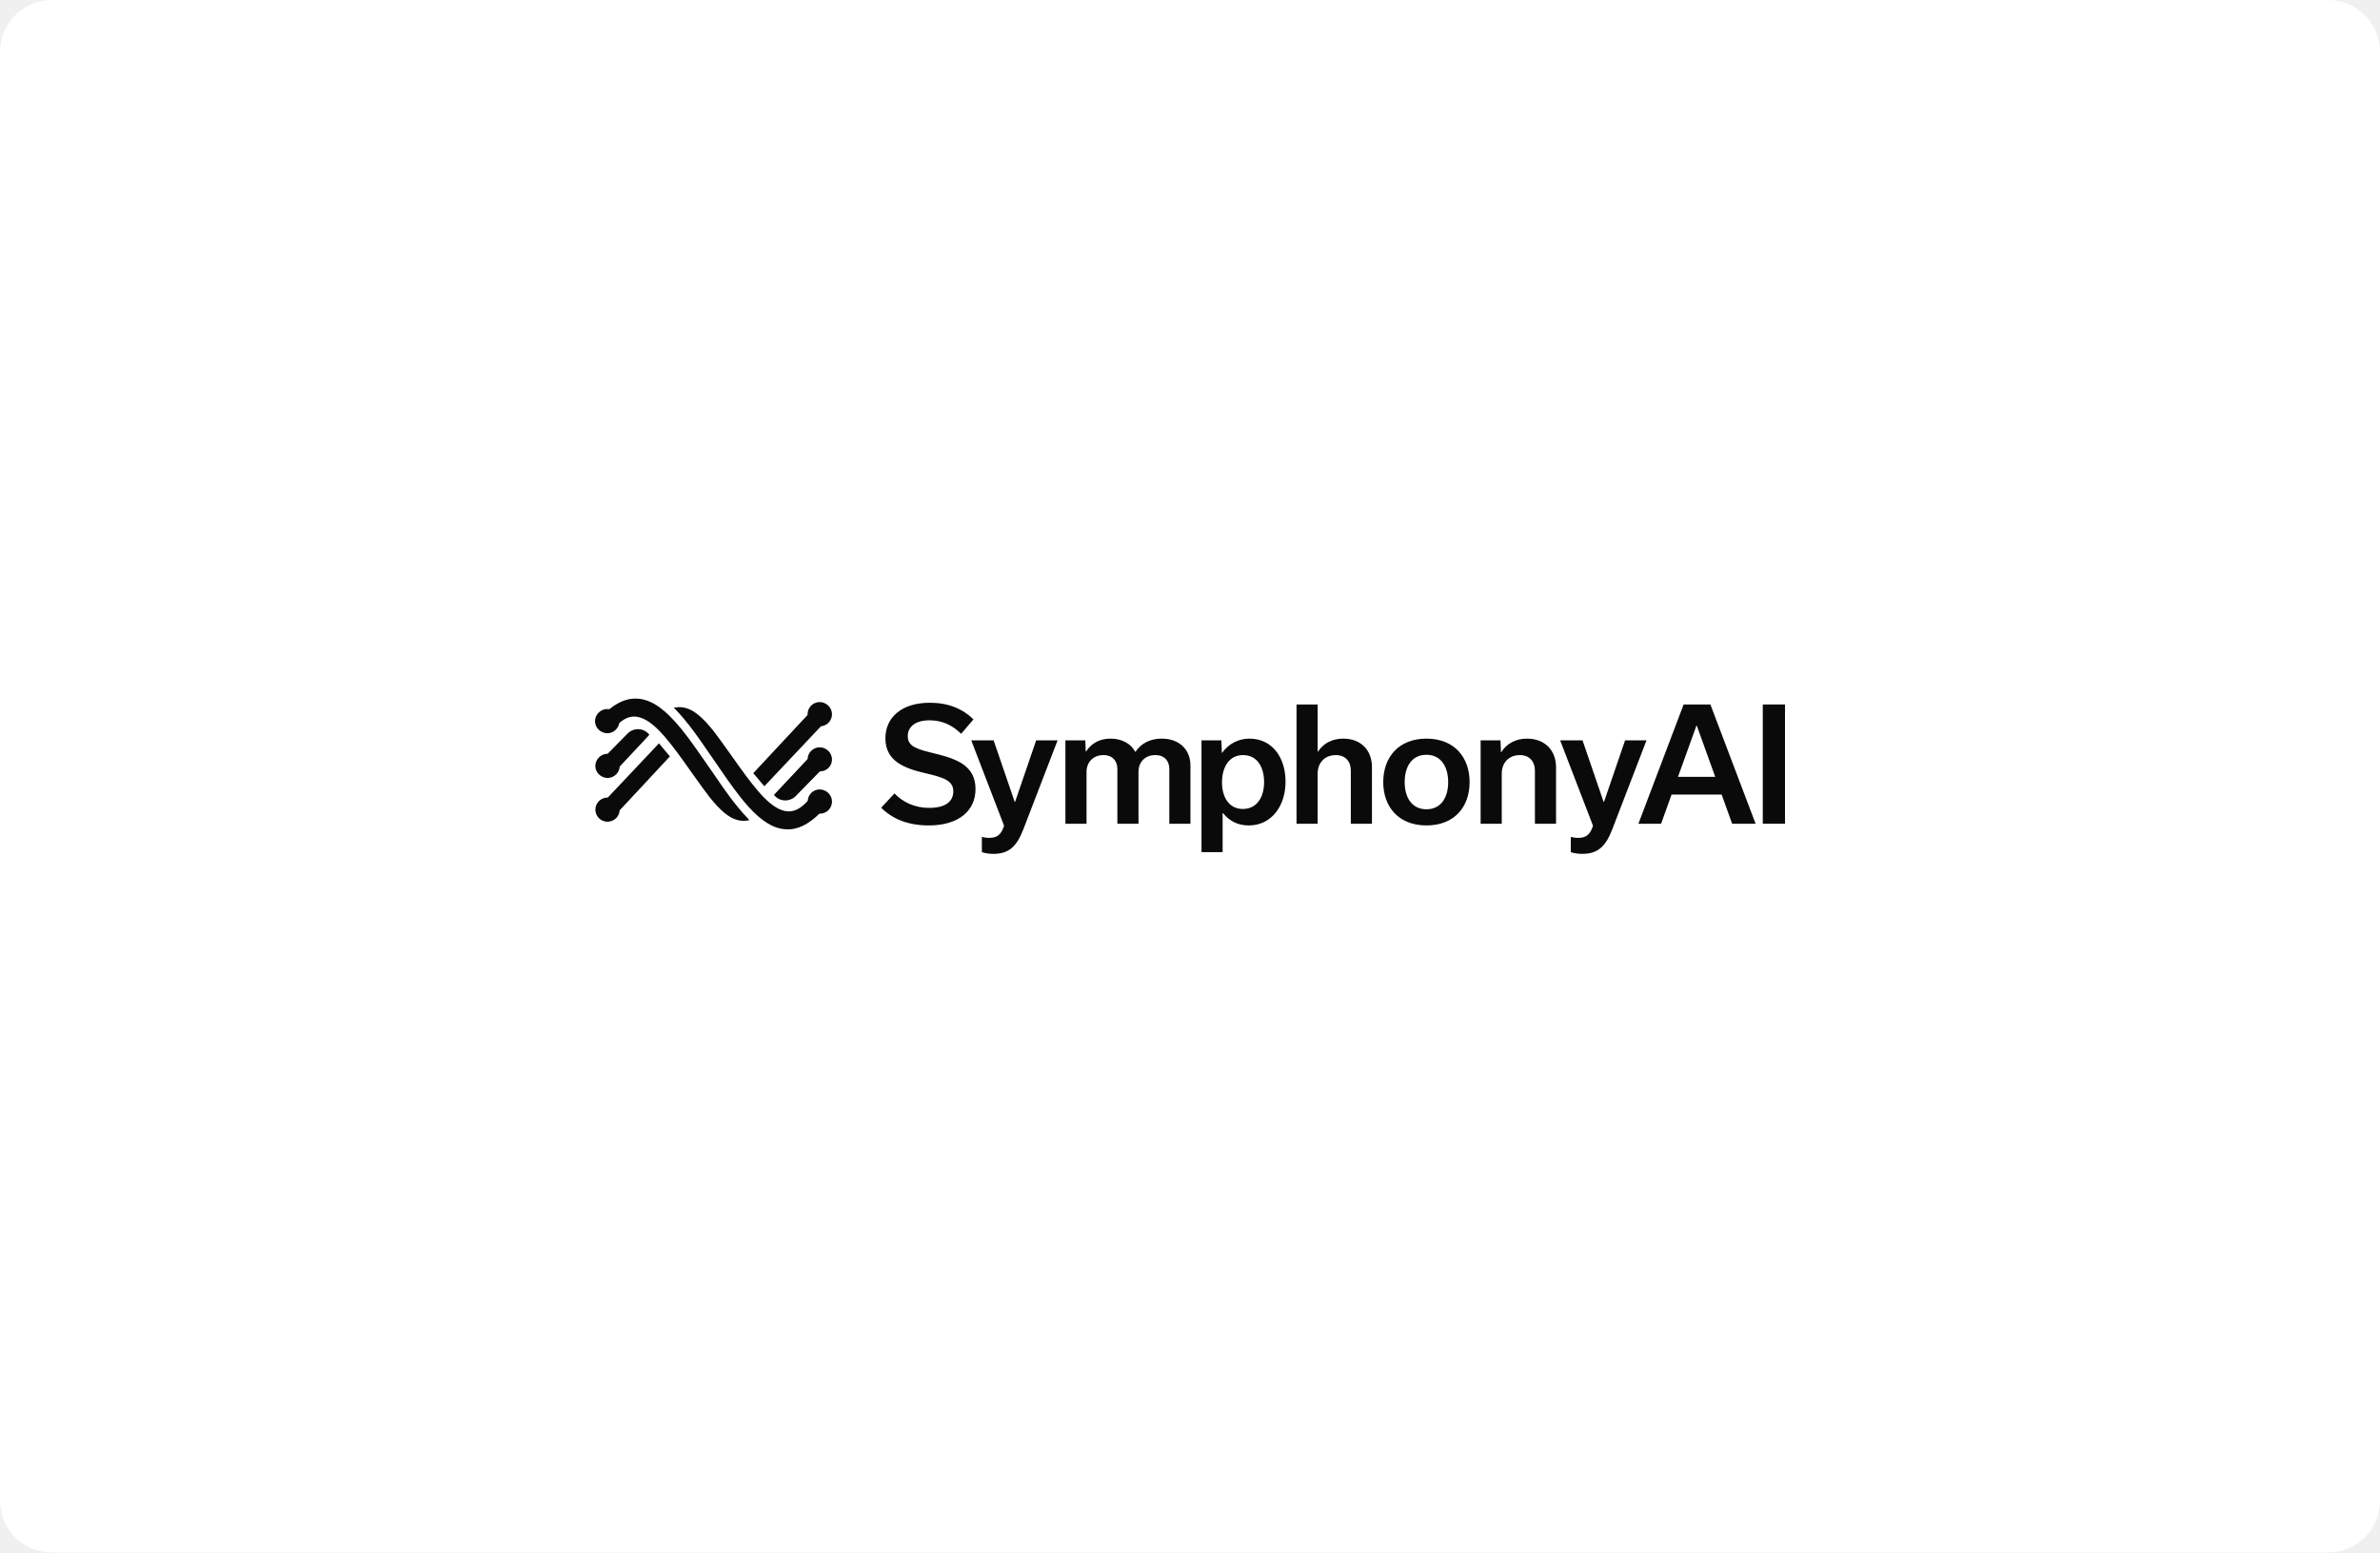
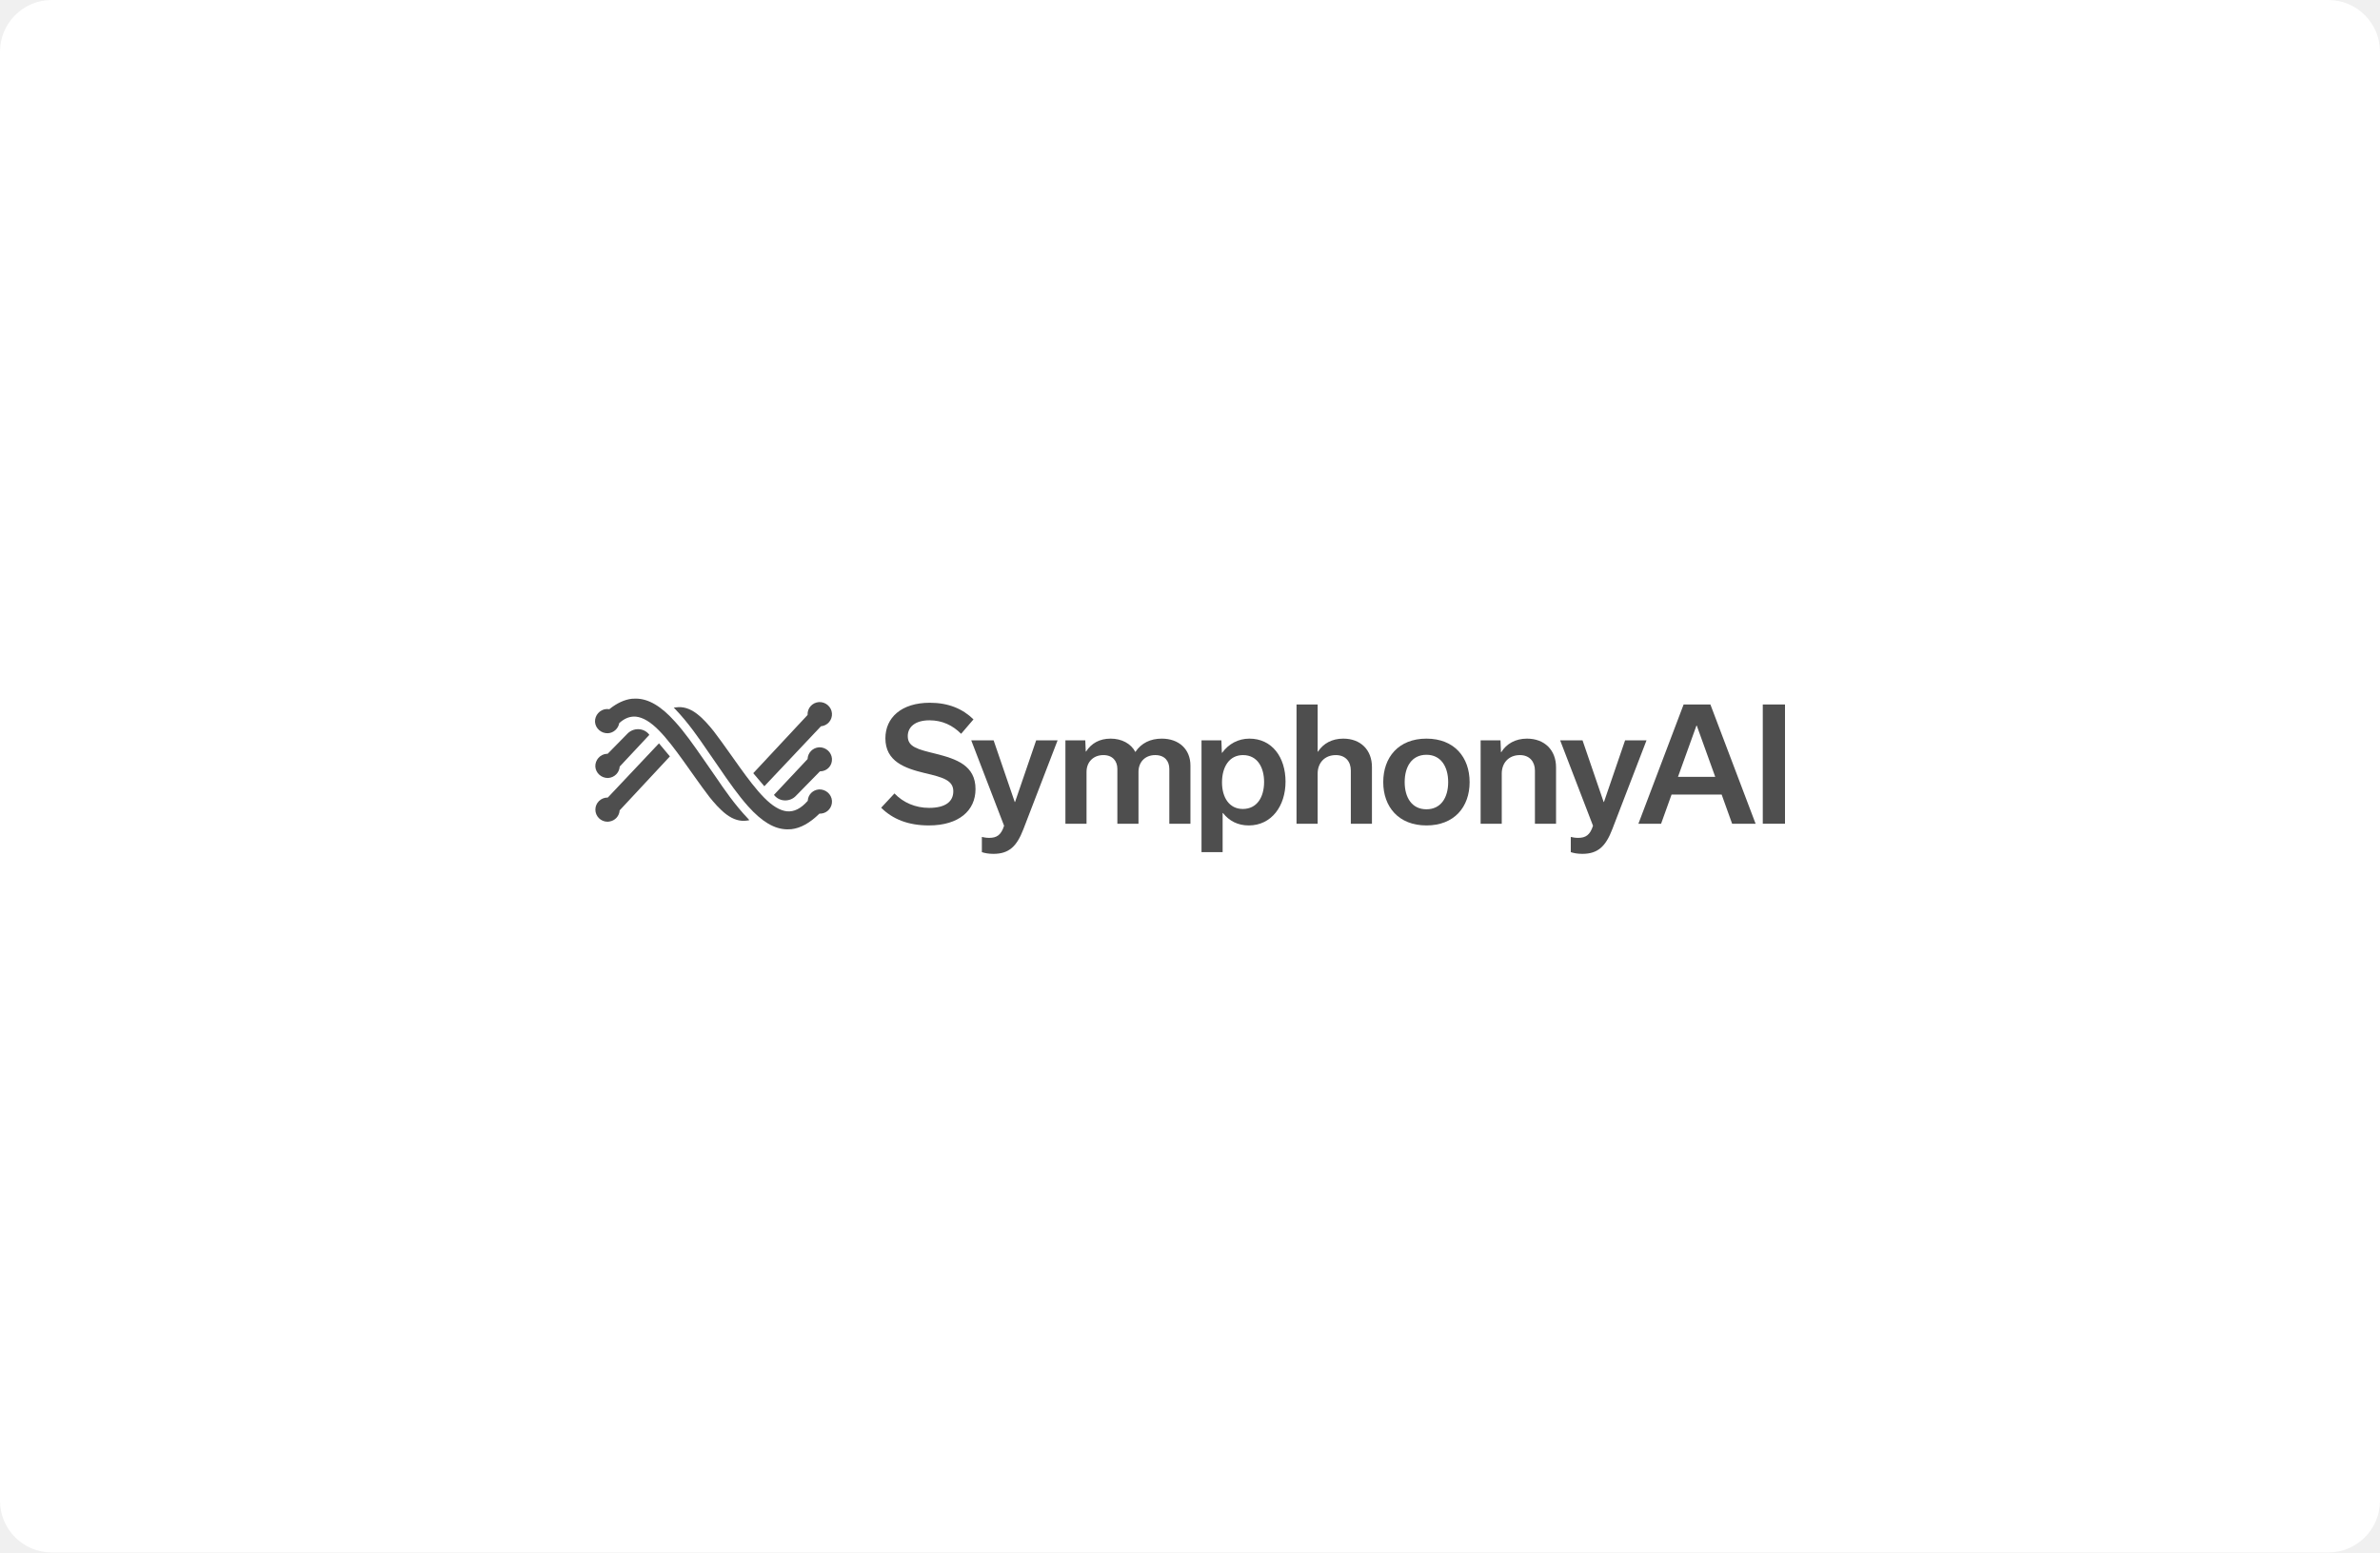
<svg xmlns="http://www.w3.org/2000/svg" preserveAspectRatio="none" overflow="visible" style="display: block;" width="368" height="240" viewBox="0 0 368 240" fill="none">
  <g id="Frame 386">
    <rect id="Rectangle 34625162" width="368" height="240" rx="8" fill="white" />
    <g id="SymphonyAI">
-       <path d="M97.697 108.023C96.555 108.156 95.391 108.695 94.228 109.628L94.209 109.642L94.186 109.639C94.035 109.614 93.911 109.614 93.755 109.614C92.74 109.688 91.952 110.583 92.002 111.609C92.077 112.62 92.98 113.403 94.012 113.352C94.86 113.305 95.588 112.654 95.744 111.807L95.748 111.789L95.76 111.777C96.502 111.106 97.261 110.777 98.072 110.777C98.165 110.777 98.261 110.782 98.357 110.791C99.443 110.916 100.593 111.609 101.876 112.908C103.136 114.185 104.422 115.906 105.625 117.576L107.388 120.053C108.131 121.096 108.899 122.175 109.677 123.186C110.366 124.045 111.287 125.13 112.3 125.891C113.378 126.7 114.43 127.015 115.514 126.854L115.862 126.793L115.663 126.557C113.615 124.422 111.961 121.995 110.753 120.223L108.69 117.25C107.221 115.143 105.833 113.153 104.38 111.569C102.215 109.157 100.292 108.023 98.326 108C98.024 108 97.813 108.008 97.697 108.023Z" fill="#0A0A0A" />
-       <path d="M95.82 118.506L95.819 118.525C95.742 119.462 95.003 120.196 94.061 120.269C94.03 120.271 93.999 120.271 93.968 120.271C92.974 120.271 92.124 119.505 92.051 118.525C92.001 117.499 92.789 116.605 93.806 116.531H93.957L97.02 113.416C97.466 112.961 98.083 112.706 98.717 112.728C99.333 112.744 99.894 113.005 100.297 113.463L100.401 113.607L95.82 118.506Z" fill="#0A0A0A" />
-       <path d="M93.979 123.297L93.939 123.295C92.901 123.295 92.057 124.133 92.057 125.164C92.057 126.194 92.901 127.033 93.94 127.033C94.026 127.033 94.109 127.021 94.196 127.008L94.233 127.002C95.099 126.867 95.747 126.168 95.809 125.296V125.278L103.581 116.935L101.89 114.917L93.979 123.297Z" fill="#0A0A0A" />
-       <path d="M122.349 128.189C123.785 128.029 125.202 127.246 126.692 125.792L126.708 125.778H126.936C127.949 125.702 128.714 124.808 128.639 123.785C128.564 122.772 127.66 121.987 126.628 122.04C125.677 122.115 124.949 122.848 124.897 123.784V123.802L124.884 123.816C123.831 125.007 122.776 125.532 121.663 125.422C120.578 125.297 119.427 124.604 118.145 123.305C116.884 122.027 115.598 120.305 114.396 118.635L112.628 116.151C111.886 115.111 111.12 114.034 110.343 113.026C109.654 112.167 108.733 111.081 107.72 110.32C106.642 109.511 105.591 109.196 104.506 109.357L104.174 109.396L104.407 109.627C106.456 111.762 108.111 114.191 109.319 115.962L111.022 118.422C112.748 120.962 114.198 122.992 115.666 124.642C117.83 127.054 119.753 128.188 121.72 128.21C122.031 128.21 122.197 128.203 122.349 128.189Z" fill="#0A0A0A" />
-       <path d="M126.784 119.243H126.883C127.39 119.219 127.852 119.002 128.181 118.634C128.512 118.264 128.673 117.782 128.638 117.275C128.565 116.294 127.715 115.528 126.721 115.528C126.69 115.528 126.66 115.528 126.628 115.53C125.661 115.604 124.922 116.359 124.87 117.325V117.345L119.67 122.881L119.771 123.002C120.177 123.464 120.748 123.726 121.377 123.738C121.393 123.738 121.408 123.738 121.423 123.738C122.039 123.738 122.63 123.489 123.048 123.05L126.782 119.242L126.784 119.243Z" fill="#0A0A0A" />
-       <path d="M116.471 119.528L118.184 121.55L126.936 112.277L126.954 112.275C127.973 112.174 128.711 111.298 128.637 110.281C128.562 109.27 127.66 108.482 126.627 108.537C125.592 108.612 124.819 109.477 124.87 110.506V110.528L116.471 119.528Z" fill="#0A0A0A" />
-       <path d="M136.248 124.869L138.304 122.66C139.659 124.077 141.546 124.893 143.651 124.893C146.24 124.893 147.401 123.886 147.401 122.325C147.401 120.62 145.78 120.164 142.998 119.516C139.901 118.772 136.901 117.715 136.901 114.138C136.901 110.946 139.369 108.641 143.772 108.641C146.652 108.641 148.853 109.577 150.522 111.209L148.611 113.442C147.328 112.146 145.707 111.354 143.724 111.354C141.473 111.354 140.36 112.41 140.36 113.802C140.36 115.483 141.908 115.842 144.643 116.515C147.909 117.331 150.836 118.34 150.836 121.989C150.836 125.301 148.272 127.606 143.626 127.606C140.433 127.606 138.038 126.645 136.248 124.869Z" fill="#0A0A0A" />
-       <path d="M163.529 114.451L158.231 128.207C157.215 130.848 156.005 132 153.609 132C152.835 132 152.254 131.88 151.819 131.736V129.384C152.134 129.456 152.497 129.528 152.956 129.528C154.117 129.528 154.795 129.096 155.254 127.656L150.174 114.452H153.634L156.9 123.982H156.949L160.215 114.452L163.529 114.451Z" fill="#0A0A0A" />
-       <path d="M167.93 116.18C168.752 114.908 170.011 114.187 171.728 114.187C173.446 114.187 174.874 114.956 175.551 116.252C176.47 114.86 177.898 114.187 179.639 114.187C182.301 114.187 184.068 115.844 184.068 118.341V127.344H180.802V118.869C180.802 117.668 180.1 116.732 178.624 116.732C177.026 116.732 176.035 117.837 176.035 119.325V127.344H172.769V118.869C172.769 117.668 172.043 116.732 170.615 116.732C169.018 116.732 168.002 117.837 168.002 119.325V127.344H164.736V114.452H167.809L167.882 116.18H167.93Z" fill="#0A0A0A" />
-       <path d="M189.093 125.686H189.045V131.735H185.78V114.451H188.853L188.925 116.372H188.973C189.965 115.003 191.465 114.187 193.183 114.187C196.691 114.187 198.772 117.068 198.772 120.838C198.772 124.607 196.594 127.607 193.086 127.607C191.392 127.607 190.061 126.911 189.093 125.686ZM195.457 120.884C195.457 118.7 194.465 116.732 192.191 116.732C190.039 116.732 188.949 118.604 188.949 120.956C188.949 123.309 190.086 125.061 192.167 125.061C194.369 125.061 195.457 123.213 195.457 120.884Z" fill="#0A0A0A" />
-       <path d="M200.472 108.906H203.738V116.204H203.785C204.608 114.931 205.963 114.187 207.705 114.187C210.39 114.187 212.133 115.94 212.133 118.581V127.343H208.867V119.109C208.867 117.788 208.092 116.733 206.544 116.733C204.802 116.733 203.737 117.957 203.737 119.589V127.343H200.471L200.472 108.906Z" fill="#0A0A0A" />
-       <path d="M213.88 120.909C213.88 117.067 216.25 114.187 220.558 114.187C224.865 114.187 227.235 117.068 227.235 120.909C227.235 124.749 224.865 127.607 220.558 127.607C216.251 127.607 213.88 124.725 213.88 120.909ZM217.194 120.909C217.194 123.285 218.307 125.11 220.558 125.11C222.808 125.11 223.92 123.285 223.92 120.909C223.92 118.533 222.807 116.684 220.558 116.684C218.308 116.684 217.194 118.509 217.194 120.909Z" fill="#0A0A0A" />
-       <path d="M228.938 114.451H232.011L232.083 116.276H232.132C232.93 114.98 234.333 114.187 236.099 114.187C238.833 114.187 240.599 115.964 240.599 118.628V127.343H237.333V119.109C237.333 117.788 236.534 116.732 235.01 116.732C233.268 116.732 232.203 117.957 232.203 119.589V127.343H228.937L228.938 114.451Z" fill="#0A0A0A" />
-       <path d="M254.588 114.451L249.29 128.207C248.274 130.848 247.064 132 244.668 132C243.894 132 243.313 131.88 242.878 131.736V129.384C243.193 129.456 243.556 129.528 244.015 129.528C245.176 129.528 245.854 129.096 246.314 127.656L241.233 114.452H244.694L247.959 123.982H248.008L251.275 114.452L254.588 114.451Z" fill="#0A0A0A" />
-       <path d="M266.204 122.83H258.462L256.841 127.343H253.333L260.325 108.906H264.463L271.454 127.343H267.825L266.204 122.83ZM265.212 120.093L262.357 112.171H262.308L259.454 120.093H265.212Z" fill="#0A0A0A" />
-       <path d="M276 108.906H272.565V127.343H276V108.906Z" fill="#0A0A0A" />
+       <path d="M97.697 108.023C96.555 108.156 95.391 108.695 94.228 109.628L94.209 109.642L94.186 109.639C94.035 109.614 93.911 109.614 93.755 109.614C92.74 109.688 91.952 110.583 92.002 111.609C92.077 112.62 92.98 113.403 94.012 113.352C94.86 113.305 95.588 112.654 95.744 111.807L95.748 111.789L95.76 111.777C96.502 111.106 97.261 110.777 98.072 110.777C98.165 110.777 98.261 110.782 98.357 110.791C99.443 110.916 100.593 111.609 101.876 112.908C103.136 114.185 104.422 115.906 105.625 117.576L107.388 120.053C108.131 121.096 108.899 122.175 109.677 123.186C110.366 124.045 111.287 125.13 112.3 125.891C113.378 126.7 114.43 127.015 115.514 126.854L115.862 126.793L115.663 126.557C113.615 124.422 111.961 121.995 110.753 120.223L108.69 117.25C107.221 115.143 105.833 113.153 104.38 111.569C102.215 109.157 100.292 108.023 98.326 108C98.024 108 97.813 108.008 97.697 108.023Z" fill="#4E4E4E" />
+       <path d="M95.82 118.506L95.819 118.525C95.742 119.462 95.003 120.196 94.061 120.269C94.03 120.271 93.999 120.271 93.968 120.271C92.974 120.271 92.124 119.505 92.051 118.525C92.001 117.499 92.789 116.605 93.806 116.531H93.957L97.02 113.416C97.466 112.961 98.083 112.706 98.717 112.728C99.333 112.744 99.894 113.005 100.297 113.463L100.401 113.607L95.82 118.506Z" fill="#4E4E4E" />
+       <path d="M93.979 123.297L93.939 123.295C92.901 123.295 92.057 124.133 92.057 125.164C92.057 126.194 92.901 127.033 93.94 127.033C94.026 127.033 94.109 127.021 94.196 127.008L94.233 127.002C95.099 126.867 95.747 126.168 95.809 125.296V125.278L103.581 116.935L101.89 114.917L93.979 123.297Z" fill="#4E4E4E" />
+       <path d="M122.349 128.189C123.785 128.029 125.202 127.246 126.692 125.792L126.708 125.778H126.936C127.949 125.702 128.714 124.808 128.639 123.785C128.564 122.772 127.66 121.987 126.628 122.04C125.677 122.115 124.949 122.848 124.897 123.784V123.802L124.884 123.816C123.831 125.007 122.776 125.532 121.663 125.422C120.578 125.297 119.427 124.604 118.145 123.305C116.884 122.027 115.598 120.305 114.396 118.635L112.628 116.151C111.886 115.111 111.12 114.034 110.343 113.026C109.654 112.167 108.733 111.081 107.72 110.32C106.642 109.511 105.591 109.196 104.506 109.357L104.174 109.396L104.407 109.627C106.456 111.762 108.111 114.191 109.319 115.962L111.022 118.422C112.748 120.962 114.198 122.992 115.666 124.642C117.83 127.054 119.753 128.188 121.72 128.21C122.031 128.21 122.197 128.203 122.349 128.189Z" fill="#4E4E4E" />
+       <path d="M126.784 119.243H126.883C127.39 119.219 127.852 119.002 128.181 118.634C128.512 118.264 128.673 117.782 128.638 117.275C128.565 116.294 127.715 115.528 126.721 115.528C126.69 115.528 126.66 115.528 126.628 115.53C125.661 115.604 124.922 116.359 124.87 117.325V117.345L119.67 122.881L119.771 123.002C120.177 123.464 120.748 123.726 121.377 123.738C121.393 123.738 121.408 123.738 121.423 123.738C122.039 123.738 122.63 123.489 123.048 123.05L126.782 119.242L126.784 119.243Z" fill="#4E4E4E" />
+       <path d="M116.471 119.528L118.184 121.55L126.936 112.277L126.954 112.275C127.973 112.174 128.711 111.298 128.637 110.281C128.562 109.27 127.66 108.482 126.627 108.537C125.592 108.612 124.819 109.477 124.87 110.506V110.528L116.471 119.528Z" fill="#4E4E4E" />
+       <path d="M136.248 124.869L138.304 122.66C139.659 124.077 141.546 124.893 143.651 124.893C146.24 124.893 147.401 123.886 147.401 122.325C147.401 120.62 145.78 120.164 142.998 119.516C139.901 118.772 136.901 117.715 136.901 114.138C136.901 110.946 139.369 108.641 143.772 108.641C146.652 108.641 148.853 109.577 150.522 111.209L148.611 113.442C147.328 112.146 145.707 111.354 143.724 111.354C141.473 111.354 140.36 112.41 140.36 113.802C140.36 115.483 141.908 115.842 144.643 116.515C147.909 117.331 150.836 118.34 150.836 121.989C150.836 125.301 148.272 127.606 143.626 127.606C140.433 127.606 138.038 126.645 136.248 124.869Z" fill="#4E4E4E" />
+       <path d="M163.529 114.451L158.231 128.207C157.215 130.848 156.005 132 153.609 132C152.835 132 152.254 131.88 151.819 131.736V129.384C152.134 129.456 152.497 129.528 152.956 129.528C154.117 129.528 154.795 129.096 155.254 127.656L150.174 114.452H153.634L156.9 123.982H156.949L160.215 114.452L163.529 114.451Z" fill="#4E4E4E" />
+       <path d="M167.93 116.18C168.752 114.908 170.011 114.187 171.728 114.187C173.446 114.187 174.874 114.956 175.551 116.252C176.47 114.86 177.898 114.187 179.639 114.187C182.301 114.187 184.068 115.844 184.068 118.341V127.344H180.802V118.869C180.802 117.668 180.1 116.732 178.624 116.732C177.026 116.732 176.035 117.837 176.035 119.325V127.344H172.769V118.869C172.769 117.668 172.043 116.732 170.615 116.732C169.018 116.732 168.002 117.837 168.002 119.325V127.344H164.736V114.452H167.809L167.882 116.18H167.93Z" fill="#4E4E4E" />
+       <path d="M189.093 125.686H189.045V131.735H185.78V114.451H188.853L188.925 116.372H188.973C189.965 115.003 191.465 114.187 193.183 114.187C196.691 114.187 198.772 117.068 198.772 120.838C198.772 124.607 196.594 127.607 193.086 127.607C191.392 127.607 190.061 126.911 189.093 125.686ZM195.457 120.884C195.457 118.7 194.465 116.732 192.191 116.732C190.039 116.732 188.949 118.604 188.949 120.956C188.949 123.309 190.086 125.061 192.167 125.061C194.369 125.061 195.457 123.213 195.457 120.884Z" fill="#4E4E4E" />
+       <path d="M200.472 108.906H203.738V116.204H203.785C204.608 114.931 205.963 114.187 207.705 114.187C210.39 114.187 212.133 115.94 212.133 118.581V127.343H208.867V119.109C208.867 117.788 208.092 116.733 206.544 116.733C204.802 116.733 203.737 117.957 203.737 119.589V127.343H200.471L200.472 108.906Z" fill="#4E4E4E" />
+       <path d="M213.88 120.909C213.88 117.067 216.25 114.187 220.558 114.187C224.865 114.187 227.235 117.068 227.235 120.909C227.235 124.749 224.865 127.607 220.558 127.607C216.251 127.607 213.88 124.725 213.88 120.909ZM217.194 120.909C217.194 123.285 218.307 125.11 220.558 125.11C222.808 125.11 223.92 123.285 223.92 120.909C223.92 118.533 222.807 116.684 220.558 116.684C218.308 116.684 217.194 118.509 217.194 120.909Z" fill="#4E4E4E" />
+       <path d="M228.938 114.451H232.011L232.083 116.276H232.132C232.93 114.98 234.333 114.187 236.099 114.187C238.833 114.187 240.599 115.964 240.599 118.628V127.343H237.333V119.109C237.333 117.788 236.534 116.732 235.01 116.732C233.268 116.732 232.203 117.957 232.203 119.589V127.343H228.937L228.938 114.451Z" fill="#4E4E4E" />
+       <path d="M254.588 114.451L249.29 128.207C248.274 130.848 247.064 132 244.668 132C243.894 132 243.313 131.88 242.878 131.736V129.384C243.193 129.456 243.556 129.528 244.015 129.528C245.176 129.528 245.854 129.096 246.314 127.656L241.233 114.452H244.694L247.959 123.982H248.008L251.275 114.452L254.588 114.451Z" fill="#4E4E4E" />
+       <path d="M266.204 122.83H258.462L256.841 127.343H253.333L260.325 108.906H264.463L271.454 127.343H267.825L266.204 122.83ZM265.212 120.093L262.357 112.171H262.308L259.454 120.093H265.212Z" fill="#4E4E4E" />
+       <path d="M276 108.906H272.565V127.343H276V108.906Z" fill="#4E4E4E" />
    </g>
  </g>
</svg>
